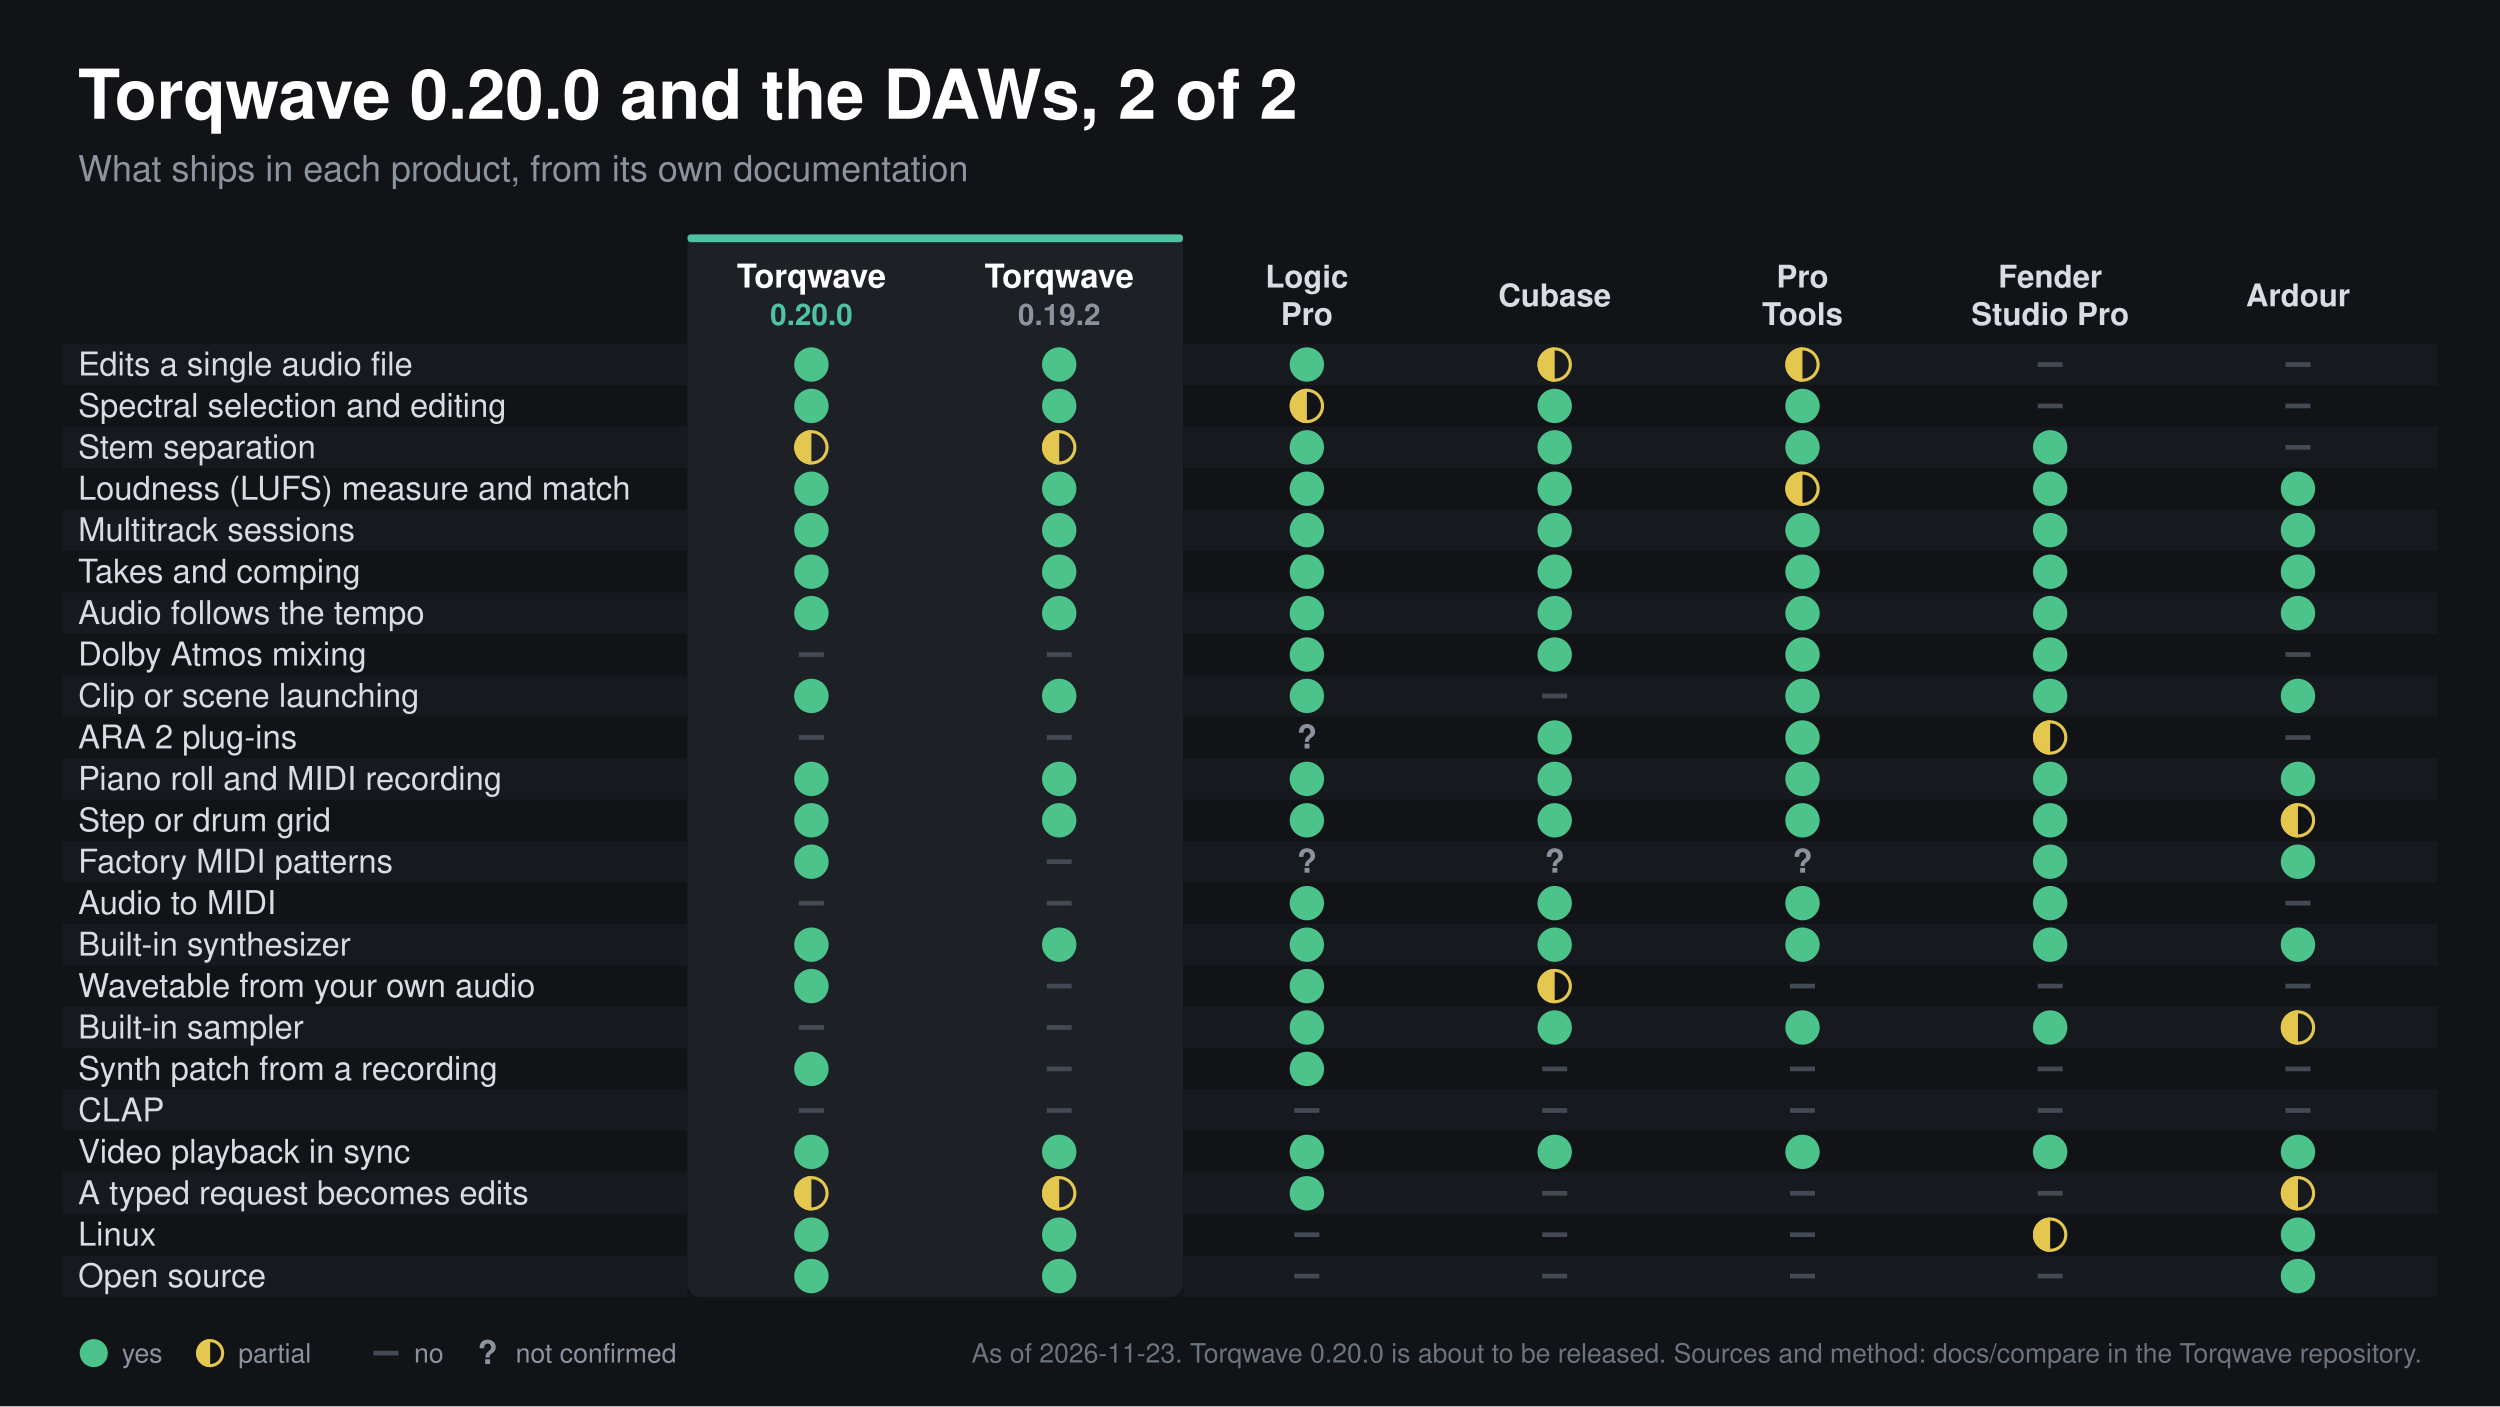
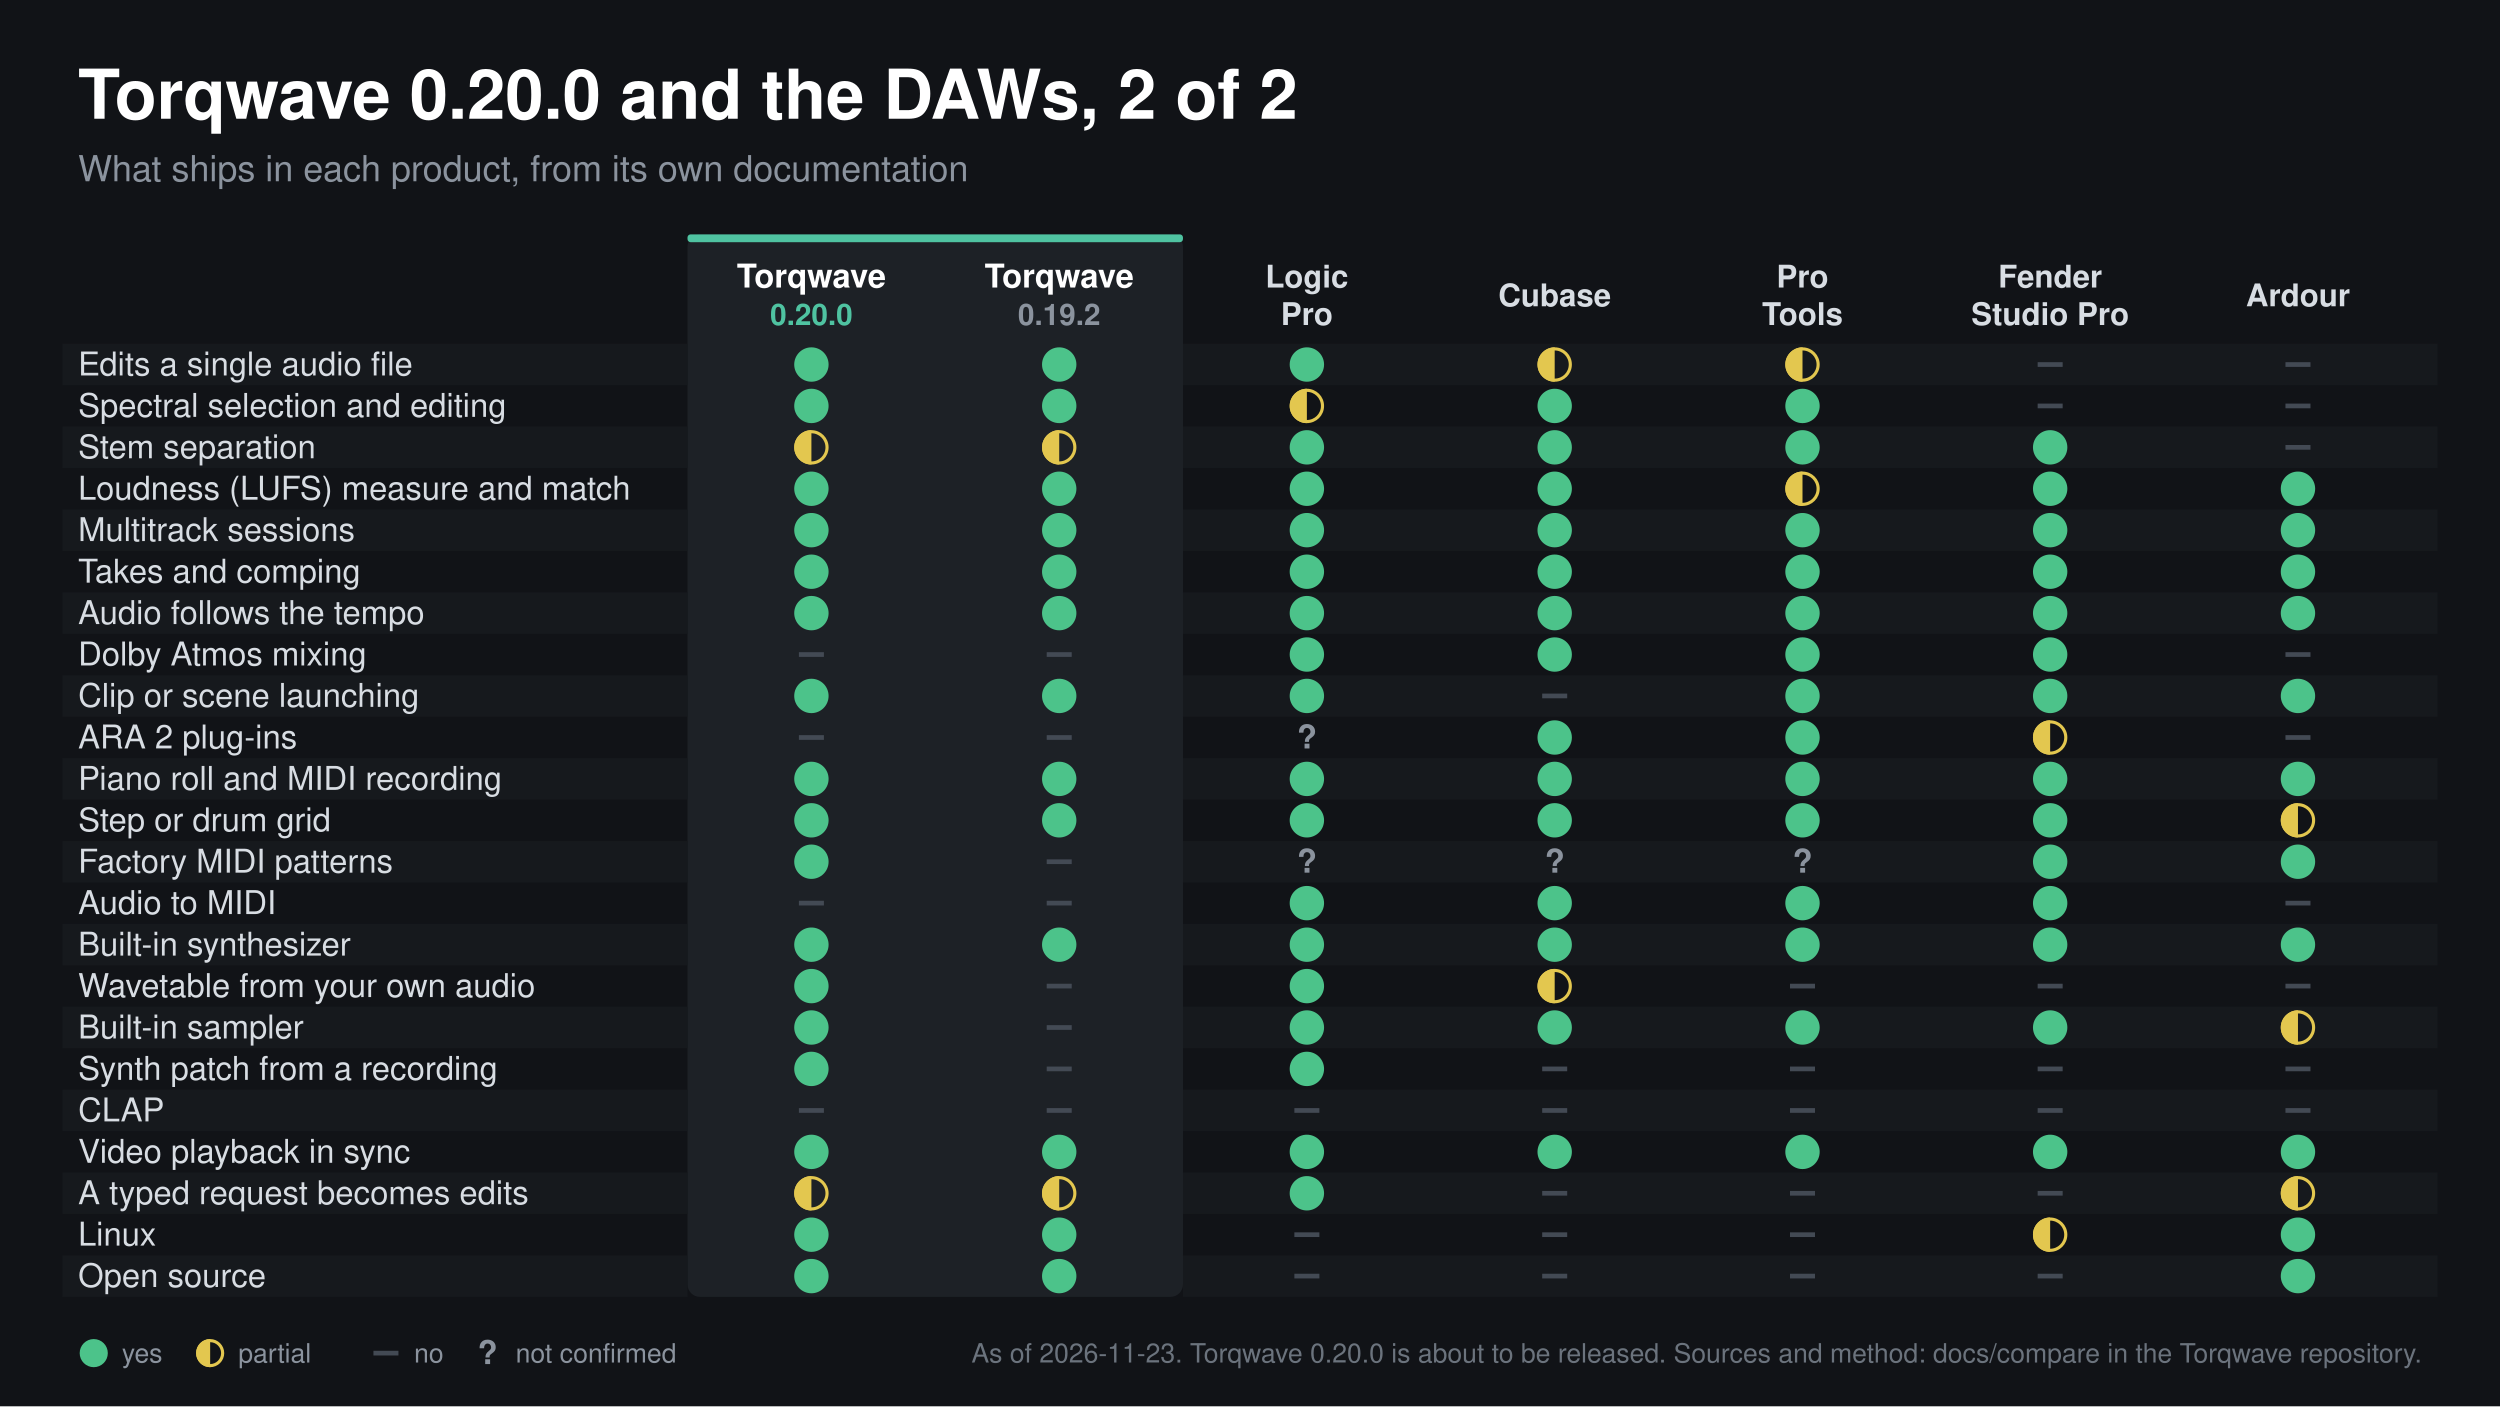
<svg xmlns="http://www.w3.org/2000/svg" width="1600" height="900" viewBox="0 0 1600 900" font-family="Helvetica Neue, Helvetica, Arial, sans-serif">
  <rect width="1600" height="900" fill="#111317" />
  <text x="50.0" y="76.0" font-size="44" fill="#ffffff" text-anchor="start" font-weight="bold">Torqwave 0.20.0 and the DAWs, 2 of 2</text>
  <text x="50.0" y="116.0" font-size="23" fill="#8b939e" text-anchor="start" font-weight="normal">What ships in each product, from its own documentation</text>
  <text x="1550.0" y="872.0" font-size="17" fill="#6b737d" text-anchor="end" font-weight="normal">As of 2026-11-23. Torqwave 0.20.0 is about to be released. Sources and method: docs/compare in the Torqwave repository.</text>
  <rect x="440.0" y="150.0" width="317.1" height="680.0" rx="8" fill="#1d2126" />
  <rect x="440.0" y="150.0" width="317.1" height="5.0" rx="2" fill="#4fc3a1" />
  <text x="519.3" y="184.0" font-size="21" fill="#ffffff" text-anchor="middle" font-weight="bold">Torqwave</text>
  <text x="519.3" y="208.0" font-size="19" fill="#4fc3a1" text-anchor="middle" font-weight="bold">0.20.0</text>
  <text x="677.9" y="184.0" font-size="21" fill="#ffffff" text-anchor="middle" font-weight="bold">Torqwave</text>
  <text x="677.9" y="208.0" font-size="19" fill="#8b939e" text-anchor="middle" font-weight="bold">0.19.2</text>
  <text x="836.4" y="184.0" font-size="20" fill="#d8dde3" text-anchor="middle" font-weight="bold">Logic</text>
  <text x="836.4" y="208.0" font-size="20" fill="#d8dde3" text-anchor="middle" font-weight="bold">Pro</text>
  <text x="995.0" y="196.0" font-size="20" fill="#d8dde3" text-anchor="middle" font-weight="bold">Cubase</text>
  <text x="1153.6" y="184.0" font-size="20" fill="#d8dde3" text-anchor="middle" font-weight="bold">Pro</text>
  <text x="1153.6" y="208.0" font-size="20" fill="#d8dde3" text-anchor="middle" font-weight="bold">Tools</text>
  <text x="1312.1" y="184.0" font-size="20" fill="#d8dde3" text-anchor="middle" font-weight="bold">Fender</text>
  <text x="1312.1" y="208.0" font-size="20" fill="#d8dde3" text-anchor="middle" font-weight="bold">Studio Pro</text>
  <text x="1470.7" y="196.0" font-size="20" fill="#d8dde3" text-anchor="middle" font-weight="bold">Ardour</text>
  <rect x="40.0" y="220.0" width="400.0" height="26.5" rx="0" fill="#16191d" />
  <rect x="757.1" y="220.0" width="802.9" height="26.5" rx="0" fill="#16191d" />
  <text x="50.0" y="240.3" font-size="21" fill="#d8dde3" text-anchor="start" font-weight="normal">Edits a single audio file</text>
  <circle cx="519.3" cy="233.3" r="11" fill="#4cc38a" />
  <circle cx="677.9" cy="233.3" r="11" fill="#4cc38a" />
  <circle cx="836.4" cy="233.3" r="11" fill="#4cc38a" />
  <circle cx="995.0" cy="233.3" r="10" fill="none" stroke="#e3c74f" stroke-width="2" />
  <path d="M 995.0 222.3 A 11 11 0 0 0 995.0 244.3 Z" fill="#e3c74f" />
  <circle cx="1153.6" cy="233.3" r="10" fill="none" stroke="#e3c74f" stroke-width="2" />
  <path d="M 1153.6 222.3 A 11 11 0 0 0 1153.6 244.3 Z" fill="#e3c74f" />
  <line x1="1304.1" y1="233.3" x2="1320.1" y2="233.3" stroke="#434a54" stroke-width="3" />
  <line x1="1462.7" y1="233.3" x2="1478.7" y2="233.3" stroke="#434a54" stroke-width="3" />
  <text x="50.0" y="266.8" font-size="21" fill="#d8dde3" text-anchor="start" font-weight="normal">Spectral selection and editing</text>
  <circle cx="519.3" cy="259.8" r="11" fill="#4cc38a" />
  <circle cx="677.9" cy="259.8" r="11" fill="#4cc38a" />
  <circle cx="836.4" cy="259.8" r="10" fill="none" stroke="#e3c74f" stroke-width="2" />
  <path d="M 836.4 248.8 A 11 11 0 0 0 836.4 270.8 Z" fill="#e3c74f" />
  <circle cx="995.0" cy="259.8" r="11" fill="#4cc38a" />
  <circle cx="1153.6" cy="259.8" r="11" fill="#4cc38a" />
  <line x1="1304.1" y1="259.8" x2="1320.1" y2="259.8" stroke="#434a54" stroke-width="3" />
  <line x1="1462.7" y1="259.8" x2="1478.7" y2="259.8" stroke="#434a54" stroke-width="3" />
  <rect x="40.0" y="273.0" width="400.0" height="26.5" rx="0" fill="#16191d" />
  <rect x="757.1" y="273.0" width="802.9" height="26.5" rx="0" fill="#16191d" />
  <text x="50.0" y="293.3" font-size="21" fill="#d8dde3" text-anchor="start" font-weight="normal">Stem separation</text>
  <circle cx="519.3" cy="286.3" r="10" fill="none" stroke="#e3c74f" stroke-width="2" />
  <path d="M 519.3 275.3 A 11 11 0 0 0 519.3 297.3 Z" fill="#e3c74f" />
  <circle cx="677.9" cy="286.3" r="10" fill="none" stroke="#e3c74f" stroke-width="2" />
  <path d="M 677.9 275.3 A 11 11 0 0 0 677.9 297.3 Z" fill="#e3c74f" />
  <circle cx="836.4" cy="286.3" r="11" fill="#4cc38a" />
  <circle cx="995.0" cy="286.3" r="11" fill="#4cc38a" />
  <circle cx="1153.6" cy="286.3" r="11" fill="#4cc38a" />
  <circle cx="1312.1" cy="286.3" r="11" fill="#4cc38a" />
  <line x1="1462.7" y1="286.3" x2="1478.7" y2="286.3" stroke="#434a54" stroke-width="3" />
  <text x="50.0" y="319.8" font-size="21" fill="#d8dde3" text-anchor="start" font-weight="normal">Loudness (LUFS) measure and match</text>
  <circle cx="519.3" cy="312.8" r="11" fill="#4cc38a" />
  <circle cx="677.9" cy="312.8" r="11" fill="#4cc38a" />
  <circle cx="836.4" cy="312.8" r="11" fill="#4cc38a" />
  <circle cx="995.0" cy="312.8" r="11" fill="#4cc38a" />
  <circle cx="1153.6" cy="312.8" r="10" fill="none" stroke="#e3c74f" stroke-width="2" />
  <path d="M 1153.6 301.8 A 11 11 0 0 0 1153.6 323.8 Z" fill="#e3c74f" />
  <circle cx="1312.1" cy="312.8" r="11" fill="#4cc38a" />
  <circle cx="1470.7" cy="312.8" r="11" fill="#4cc38a" />
  <rect x="40.0" y="326.1" width="400.0" height="26.5" rx="0" fill="#16191d" />
  <rect x="757.1" y="326.1" width="802.9" height="26.5" rx="0" fill="#16191d" />
  <text x="50.0" y="346.3" font-size="21" fill="#d8dde3" text-anchor="start" font-weight="normal">Multitrack sessions</text>
  <circle cx="519.3" cy="339.3" r="11" fill="#4cc38a" />
  <circle cx="677.9" cy="339.3" r="11" fill="#4cc38a" />
  <circle cx="836.4" cy="339.3" r="11" fill="#4cc38a" />
  <circle cx="995.0" cy="339.3" r="11" fill="#4cc38a" />
  <circle cx="1153.6" cy="339.3" r="11" fill="#4cc38a" />
  <circle cx="1312.1" cy="339.3" r="11" fill="#4cc38a" />
  <circle cx="1470.7" cy="339.3" r="11" fill="#4cc38a" />
  <text x="50.0" y="372.9" font-size="21" fill="#d8dde3" text-anchor="start" font-weight="normal">Takes and comping</text>
  <circle cx="519.3" cy="365.9" r="11" fill="#4cc38a" />
  <circle cx="677.9" cy="365.9" r="11" fill="#4cc38a" />
  <circle cx="836.4" cy="365.9" r="11" fill="#4cc38a" />
  <circle cx="995.0" cy="365.9" r="11" fill="#4cc38a" />
  <circle cx="1153.6" cy="365.9" r="11" fill="#4cc38a" />
  <circle cx="1312.1" cy="365.9" r="11" fill="#4cc38a" />
  <circle cx="1470.7" cy="365.9" r="11" fill="#4cc38a" />
  <rect x="40.0" y="379.1" width="400.0" height="26.5" rx="0" fill="#16191d" />
  <rect x="757.1" y="379.1" width="802.9" height="26.5" rx="0" fill="#16191d" />
  <text x="50.0" y="399.4" font-size="21" fill="#d8dde3" text-anchor="start" font-weight="normal">Audio follows the tempo</text>
  <circle cx="519.3" cy="392.4" r="11" fill="#4cc38a" />
  <circle cx="677.9" cy="392.4" r="11" fill="#4cc38a" />
  <circle cx="836.4" cy="392.4" r="11" fill="#4cc38a" />
  <circle cx="995.0" cy="392.4" r="11" fill="#4cc38a" />
  <circle cx="1153.6" cy="392.4" r="11" fill="#4cc38a" />
  <circle cx="1312.1" cy="392.4" r="11" fill="#4cc38a" />
  <circle cx="1470.7" cy="392.4" r="11" fill="#4cc38a" />
  <text x="50.0" y="425.9" font-size="21" fill="#d8dde3" text-anchor="start" font-weight="normal">Dolby Atmos mixing</text>
  <line x1="511.3" y1="418.9" x2="527.3" y2="418.9" stroke="#434a54" stroke-width="3" />
  <line x1="669.9" y1="418.9" x2="685.9" y2="418.9" stroke="#434a54" stroke-width="3" />
  <circle cx="836.4" cy="418.9" r="11" fill="#4cc38a" />
  <circle cx="995.0" cy="418.9" r="11" fill="#4cc38a" />
  <circle cx="1153.6" cy="418.9" r="11" fill="#4cc38a" />
  <circle cx="1312.1" cy="418.9" r="11" fill="#4cc38a" />
  <line x1="1462.7" y1="418.9" x2="1478.7" y2="418.9" stroke="#434a54" stroke-width="3" />
  <rect x="40.0" y="432.2" width="400.0" height="26.5" rx="0" fill="#16191d" />
  <rect x="757.1" y="432.2" width="802.9" height="26.5" rx="0" fill="#16191d" />
  <text x="50.0" y="452.4" font-size="21" fill="#d8dde3" text-anchor="start" font-weight="normal">Clip or scene launching</text>
  <circle cx="519.3" cy="445.4" r="11" fill="#4cc38a" />
  <circle cx="677.9" cy="445.4" r="11" fill="#4cc38a" />
  <circle cx="836.4" cy="445.4" r="11" fill="#4cc38a" />
  <line x1="987.0" y1="445.4" x2="1003.0" y2="445.4" stroke="#434a54" stroke-width="3" />
  <circle cx="1153.6" cy="445.4" r="11" fill="#4cc38a" />
  <circle cx="1312.1" cy="445.4" r="11" fill="#4cc38a" />
  <circle cx="1470.7" cy="445.4" r="11" fill="#4cc38a" />
  <text x="50.0" y="479.0" font-size="21" fill="#d8dde3" text-anchor="start" font-weight="normal">ARA 2 plug-ins</text>
  <line x1="511.3" y1="472.0" x2="527.3" y2="472.0" stroke="#434a54" stroke-width="3" />
  <line x1="669.9" y1="472.0" x2="685.9" y2="472.0" stroke="#434a54" stroke-width="3" />
  <text x="836.4" y="479.0" font-size="21" fill="#8b939e" text-anchor="middle" font-weight="bold">?</text>
  <circle cx="995.0" cy="472.0" r="11" fill="#4cc38a" />
  <circle cx="1153.6" cy="472.0" r="11" fill="#4cc38a" />
  <circle cx="1312.1" cy="472.0" r="10" fill="none" stroke="#e3c74f" stroke-width="2" />
  <path d="M 1312.1 461.0 A 11 11 0 0 0 1312.1 483.0 Z" fill="#e3c74f" />
  <line x1="1462.7" y1="472.0" x2="1478.7" y2="472.0" stroke="#434a54" stroke-width="3" />
  <rect x="40.0" y="485.2" width="400.0" height="26.5" rx="0" fill="#16191d" />
  <rect x="757.1" y="485.2" width="802.9" height="26.5" rx="0" fill="#16191d" />
  <text x="50.0" y="505.5" font-size="21" fill="#d8dde3" text-anchor="start" font-weight="normal">Piano roll and MIDI recording</text>
  <circle cx="519.3" cy="498.5" r="11" fill="#4cc38a" />
  <circle cx="677.9" cy="498.5" r="11" fill="#4cc38a" />
  <circle cx="836.4" cy="498.5" r="11" fill="#4cc38a" />
  <circle cx="995.0" cy="498.5" r="11" fill="#4cc38a" />
  <circle cx="1153.6" cy="498.5" r="11" fill="#4cc38a" />
  <circle cx="1312.1" cy="498.5" r="11" fill="#4cc38a" />
  <circle cx="1470.7" cy="498.5" r="11" fill="#4cc38a" />
  <text x="50.0" y="532.0" font-size="21" fill="#d8dde3" text-anchor="start" font-weight="normal">Step or drum grid</text>
  <circle cx="519.3" cy="525.0" r="11" fill="#4cc38a" />
  <circle cx="677.9" cy="525.0" r="11" fill="#4cc38a" />
  <circle cx="836.4" cy="525.0" r="11" fill="#4cc38a" />
  <circle cx="995.0" cy="525.0" r="11" fill="#4cc38a" />
  <circle cx="1153.6" cy="525.0" r="11" fill="#4cc38a" />
  <circle cx="1312.1" cy="525.0" r="11" fill="#4cc38a" />
  <circle cx="1470.7" cy="525.0" r="10" fill="none" stroke="#e3c74f" stroke-width="2" />
  <path d="M 1470.7 514.0 A 11 11 0 0 0 1470.7 536.0 Z" fill="#e3c74f" />
  <rect x="40.0" y="538.3" width="400.0" height="26.5" rx="0" fill="#16191d" />
  <rect x="757.1" y="538.3" width="802.9" height="26.5" rx="0" fill="#16191d" />
  <text x="50.0" y="558.5" font-size="21" fill="#d8dde3" text-anchor="start" font-weight="normal">Factory MIDI patterns</text>
  <circle cx="519.3" cy="551.5" r="11" fill="#4cc38a" />
  <line x1="669.9" y1="551.5" x2="685.9" y2="551.5" stroke="#434a54" stroke-width="3" />
  <text x="836.4" y="558.5" font-size="21" fill="#8b939e" text-anchor="middle" font-weight="bold">?</text>
  <text x="995.0" y="558.5" font-size="21" fill="#8b939e" text-anchor="middle" font-weight="bold">?</text>
  <text x="1153.6" y="558.5" font-size="21" fill="#8b939e" text-anchor="middle" font-weight="bold">?</text>
  <circle cx="1312.1" cy="551.5" r="11" fill="#4cc38a" />
  <circle cx="1470.7" cy="551.5" r="11" fill="#4cc38a" />
  <text x="50.0" y="585.0" font-size="21" fill="#d8dde3" text-anchor="start" font-weight="normal">Audio to MIDI</text>
  <line x1="511.3" y1="578.0" x2="527.3" y2="578.0" stroke="#434a54" stroke-width="3" />
  <line x1="669.9" y1="578.0" x2="685.9" y2="578.0" stroke="#434a54" stroke-width="3" />
  <circle cx="836.4" cy="578.0" r="11" fill="#4cc38a" />
  <circle cx="995.0" cy="578.0" r="11" fill="#4cc38a" />
  <circle cx="1153.6" cy="578.0" r="11" fill="#4cc38a" />
  <circle cx="1312.1" cy="578.0" r="11" fill="#4cc38a" />
  <line x1="1462.7" y1="578.0" x2="1478.7" y2="578.0" stroke="#434a54" stroke-width="3" />
  <rect x="40.0" y="591.3" width="400.0" height="26.5" rx="0" fill="#16191d" />
  <rect x="757.1" y="591.3" width="802.9" height="26.5" rx="0" fill="#16191d" />
  <text x="50.0" y="611.6" font-size="21" fill="#d8dde3" text-anchor="start" font-weight="normal">Built-in synthesizer</text>
  <circle cx="519.3" cy="604.6" r="11" fill="#4cc38a" />
  <circle cx="677.9" cy="604.6" r="11" fill="#4cc38a" />
  <circle cx="836.4" cy="604.6" r="11" fill="#4cc38a" />
  <circle cx="995.0" cy="604.6" r="11" fill="#4cc38a" />
  <circle cx="1153.6" cy="604.6" r="11" fill="#4cc38a" />
  <circle cx="1312.1" cy="604.6" r="11" fill="#4cc38a" />
  <circle cx="1470.7" cy="604.6" r="11" fill="#4cc38a" />
  <text x="50.0" y="638.1" font-size="21" fill="#d8dde3" text-anchor="start" font-weight="normal">Wavetable from your own audio</text>
  <circle cx="519.3" cy="631.1" r="11" fill="#4cc38a" />
  <line x1="669.9" y1="631.1" x2="685.9" y2="631.1" stroke="#434a54" stroke-width="3" />
  <circle cx="836.4" cy="631.1" r="11" fill="#4cc38a" />
  <circle cx="995.0" cy="631.1" r="10" fill="none" stroke="#e3c74f" stroke-width="2" />
  <path d="M 995.0 620.1 A 11 11 0 0 0 995.0 642.1 Z" fill="#e3c74f" />
  <line x1="1145.6" y1="631.1" x2="1161.6" y2="631.1" stroke="#434a54" stroke-width="3" />
  <line x1="1304.1" y1="631.1" x2="1320.1" y2="631.1" stroke="#434a54" stroke-width="3" />
  <line x1="1462.7" y1="631.1" x2="1478.7" y2="631.1" stroke="#434a54" stroke-width="3" />
  <rect x="40.0" y="644.3" width="400.0" height="26.5" rx="0" fill="#16191d" />
  <rect x="757.1" y="644.3" width="802.9" height="26.5" rx="0" fill="#16191d" />
  <text x="50.0" y="664.6" font-size="21" fill="#d8dde3" text-anchor="start" font-weight="normal">Built-in sampler</text>
-   <line x1="511.3" y1="657.6" x2="527.3" y2="657.6" stroke="#434a54" stroke-width="3" />
+   <circle cx="519.3" cy="657.6" r="11" fill="#4cc38a" />
  <line x1="669.9" y1="657.6" x2="685.9" y2="657.6" stroke="#434a54" stroke-width="3" />
  <circle cx="836.4" cy="657.6" r="11" fill="#4cc38a" />
  <circle cx="995.0" cy="657.6" r="11" fill="#4cc38a" />
  <circle cx="1153.6" cy="657.6" r="11" fill="#4cc38a" />
  <circle cx="1312.1" cy="657.6" r="11" fill="#4cc38a" />
  <circle cx="1470.7" cy="657.6" r="10" fill="none" stroke="#e3c74f" stroke-width="2" />
  <path d="M 1470.7 646.6 A 11 11 0 0 0 1470.7 668.6 Z" fill="#e3c74f" />
  <text x="50.0" y="691.1" font-size="21" fill="#d8dde3" text-anchor="start" font-weight="normal">Synth patch from a recording</text>
  <circle cx="519.3" cy="684.1" r="11" fill="#4cc38a" />
  <line x1="669.9" y1="684.1" x2="685.9" y2="684.1" stroke="#434a54" stroke-width="3" />
  <circle cx="836.4" cy="684.1" r="11" fill="#4cc38a" />
  <line x1="987.0" y1="684.1" x2="1003.0" y2="684.1" stroke="#434a54" stroke-width="3" />
  <line x1="1145.6" y1="684.1" x2="1161.6" y2="684.1" stroke="#434a54" stroke-width="3" />
  <line x1="1304.1" y1="684.1" x2="1320.1" y2="684.1" stroke="#434a54" stroke-width="3" />
  <line x1="1462.7" y1="684.1" x2="1478.7" y2="684.1" stroke="#434a54" stroke-width="3" />
  <rect x="40.0" y="697.4" width="400.0" height="26.5" rx="0" fill="#16191d" />
  <rect x="757.1" y="697.4" width="802.9" height="26.5" rx="0" fill="#16191d" />
  <text x="50.0" y="717.7" font-size="21" fill="#d8dde3" text-anchor="start" font-weight="normal">CLAP</text>
  <line x1="511.3" y1="710.7" x2="527.3" y2="710.7" stroke="#434a54" stroke-width="3" />
  <line x1="669.9" y1="710.7" x2="685.9" y2="710.7" stroke="#434a54" stroke-width="3" />
  <line x1="828.4" y1="710.7" x2="844.4" y2="710.7" stroke="#434a54" stroke-width="3" />
  <line x1="987.0" y1="710.7" x2="1003.0" y2="710.7" stroke="#434a54" stroke-width="3" />
  <line x1="1145.6" y1="710.7" x2="1161.6" y2="710.7" stroke="#434a54" stroke-width="3" />
  <line x1="1304.1" y1="710.7" x2="1320.1" y2="710.7" stroke="#434a54" stroke-width="3" />
  <line x1="1462.7" y1="710.7" x2="1478.7" y2="710.7" stroke="#434a54" stroke-width="3" />
  <text x="50.0" y="744.2" font-size="21" fill="#d8dde3" text-anchor="start" font-weight="normal">Video playback in sync</text>
  <circle cx="519.3" cy="737.2" r="11" fill="#4cc38a" />
  <circle cx="677.9" cy="737.2" r="11" fill="#4cc38a" />
  <circle cx="836.4" cy="737.2" r="11" fill="#4cc38a" />
  <circle cx="995.0" cy="737.2" r="11" fill="#4cc38a" />
  <circle cx="1153.6" cy="737.2" r="11" fill="#4cc38a" />
  <circle cx="1312.1" cy="737.2" r="11" fill="#4cc38a" />
  <circle cx="1470.7" cy="737.2" r="11" fill="#4cc38a" />
  <rect x="40.0" y="750.4" width="400.0" height="26.5" rx="0" fill="#16191d" />
  <rect x="757.1" y="750.4" width="802.9" height="26.5" rx="0" fill="#16191d" />
  <text x="50.0" y="770.7" font-size="21" fill="#d8dde3" text-anchor="start" font-weight="normal">A typed request becomes edits</text>
  <circle cx="519.3" cy="763.7" r="10" fill="none" stroke="#e3c74f" stroke-width="2" />
  <path d="M 519.3 752.7 A 11 11 0 0 0 519.3 774.7 Z" fill="#e3c74f" />
  <circle cx="677.9" cy="763.7" r="10" fill="none" stroke="#e3c74f" stroke-width="2" />
  <path d="M 677.9 752.7 A 11 11 0 0 0 677.9 774.7 Z" fill="#e3c74f" />
  <circle cx="836.4" cy="763.7" r="11" fill="#4cc38a" />
  <line x1="987.0" y1="763.7" x2="1003.0" y2="763.7" stroke="#434a54" stroke-width="3" />
  <line x1="1145.6" y1="763.7" x2="1161.6" y2="763.7" stroke="#434a54" stroke-width="3" />
  <line x1="1304.1" y1="763.7" x2="1320.1" y2="763.7" stroke="#434a54" stroke-width="3" />
  <circle cx="1470.7" cy="763.7" r="10" fill="none" stroke="#e3c74f" stroke-width="2" />
  <path d="M 1470.7 752.7 A 11 11 0 0 0 1470.7 774.7 Z" fill="#e3c74f" />
  <text x="50.0" y="797.2" font-size="21" fill="#d8dde3" text-anchor="start" font-weight="normal">Linux</text>
  <circle cx="519.3" cy="790.2" r="11" fill="#4cc38a" />
  <circle cx="677.9" cy="790.2" r="11" fill="#4cc38a" />
  <line x1="828.4" y1="790.2" x2="844.4" y2="790.2" stroke="#434a54" stroke-width="3" />
  <line x1="987.0" y1="790.2" x2="1003.0" y2="790.2" stroke="#434a54" stroke-width="3" />
  <line x1="1145.6" y1="790.2" x2="1161.6" y2="790.2" stroke="#434a54" stroke-width="3" />
  <circle cx="1312.1" cy="790.2" r="10" fill="none" stroke="#e3c74f" stroke-width="2" />
  <path d="M 1312.1 779.2 A 11 11 0 0 0 1312.1 801.2 Z" fill="#e3c74f" />
  <circle cx="1470.7" cy="790.2" r="11" fill="#4cc38a" />
  <rect x="40.0" y="803.5" width="400.0" height="26.5" rx="0" fill="#16191d" />
  <rect x="757.1" y="803.5" width="802.9" height="26.5" rx="0" fill="#16191d" />
  <text x="50.0" y="823.7" font-size="21" fill="#d8dde3" text-anchor="start" font-weight="normal">Open source</text>
  <circle cx="519.3" cy="816.7" r="11" fill="#4cc38a" />
  <circle cx="677.9" cy="816.7" r="11" fill="#4cc38a" />
  <line x1="828.4" y1="816.7" x2="844.4" y2="816.7" stroke="#434a54" stroke-width="3" />
  <line x1="987.0" y1="816.7" x2="1003.0" y2="816.7" stroke="#434a54" stroke-width="3" />
  <line x1="1145.6" y1="816.7" x2="1161.6" y2="816.7" stroke="#434a54" stroke-width="3" />
  <line x1="1304.1" y1="816.7" x2="1320.1" y2="816.7" stroke="#434a54" stroke-width="3" />
  <circle cx="1470.7" cy="816.7" r="11" fill="#4cc38a" />
  <circle cx="60.0" cy="866.0" r="9" fill="#4cc38a" />
  <text x="78.0" y="872.0" font-size="17" fill="#8b939e" text-anchor="start" font-weight="normal">yes</text>
  <circle cx="134.5" cy="866.0" r="8" fill="none" stroke="#e3c74f" stroke-width="2" />
  <path d="M 134.5 857.0 A 9 9 0 0 0 134.5 875.0 Z" fill="#e3c74f" />
  <text x="152.5" y="872.0" font-size="17" fill="#8b939e" text-anchor="start" font-weight="normal">partial</text>
  <line x1="239.0" y1="866.0" x2="255.0" y2="866.0" stroke="#434a54" stroke-width="3" />
  <text x="265.0" y="872.0" font-size="17" fill="#8b939e" text-anchor="start" font-weight="normal">no</text>
  <text x="312.0" y="873.0" font-size="21" fill="#8b939e" text-anchor="middle" font-weight="bold">?</text>
  <text x="330.0" y="872.0" font-size="17" fill="#8b939e" text-anchor="start" font-weight="normal">not confirmed</text>
</svg>
